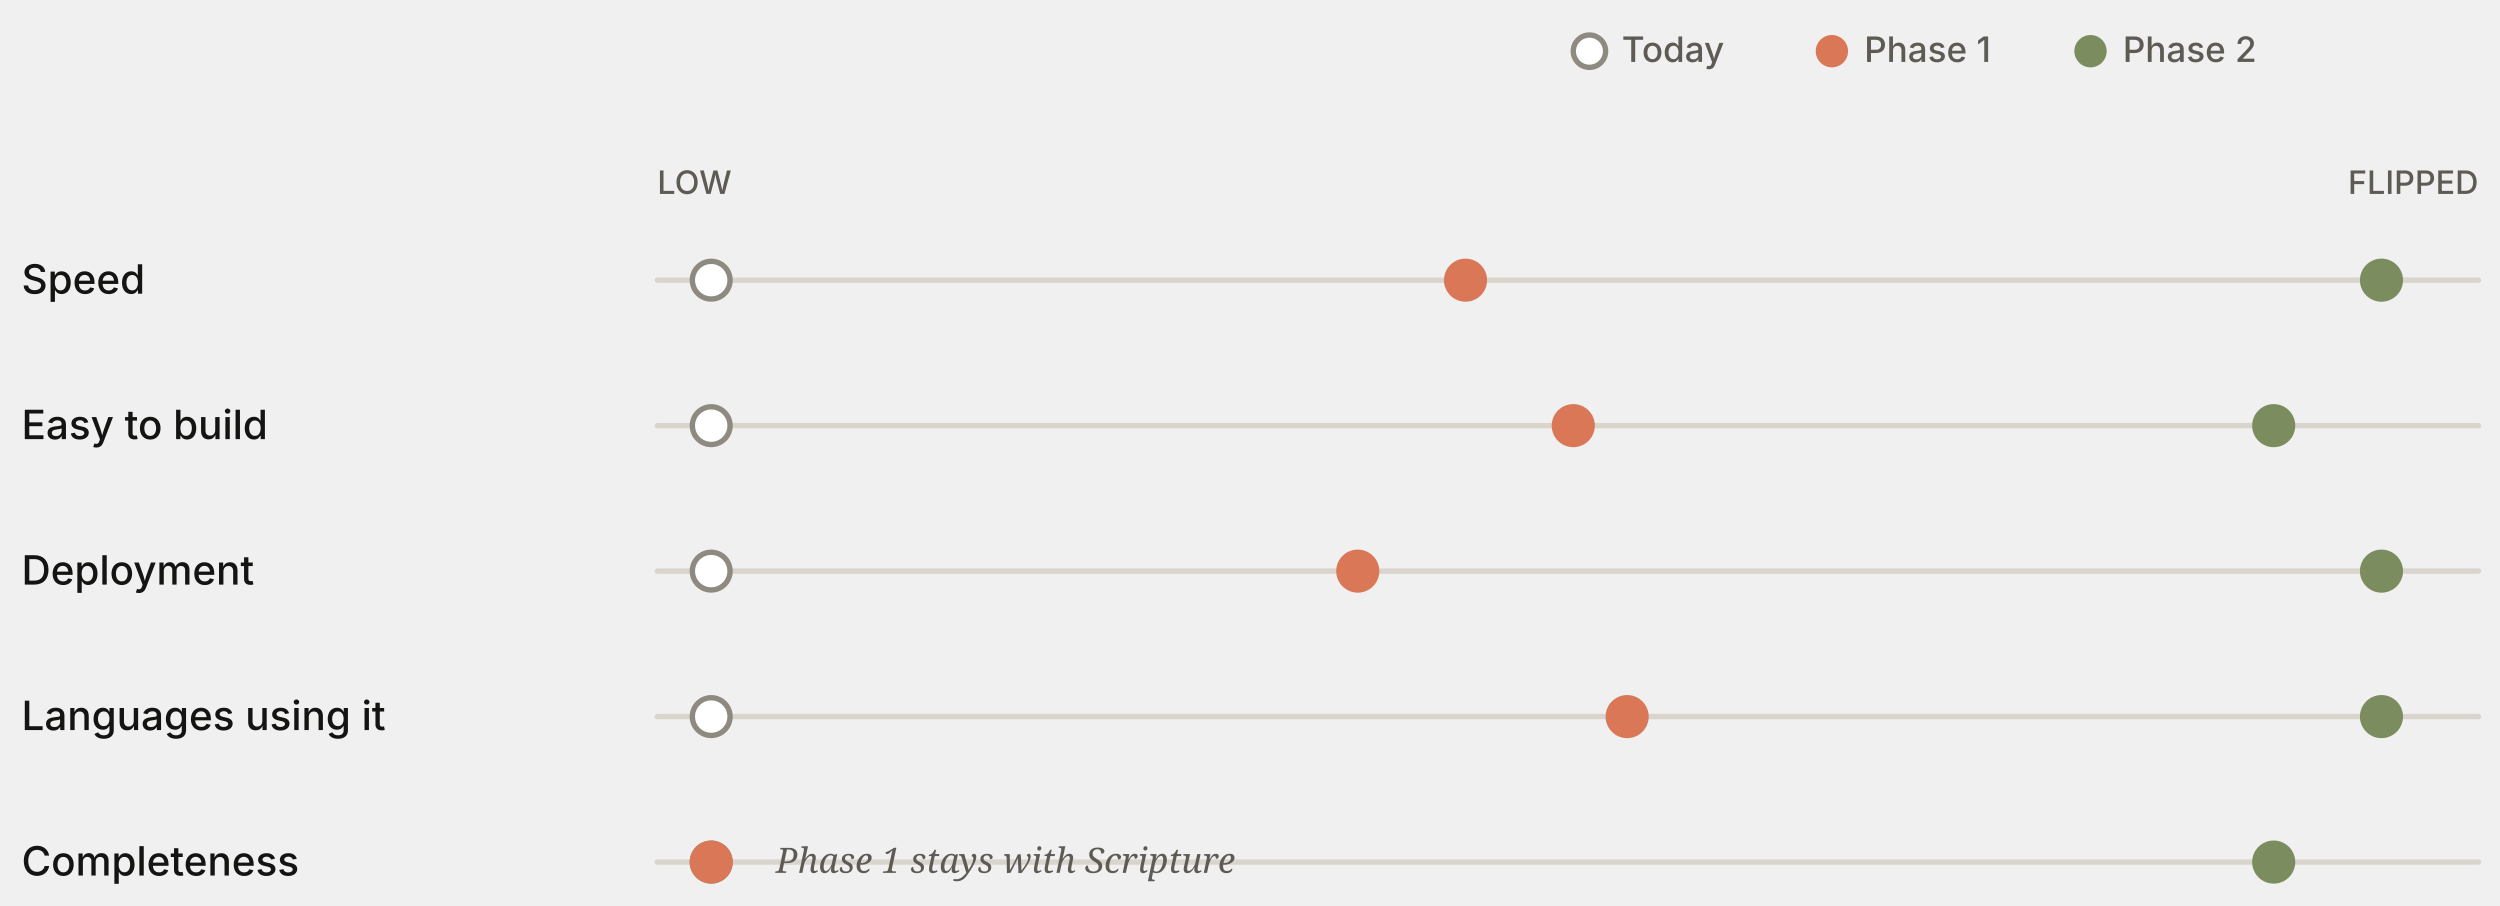
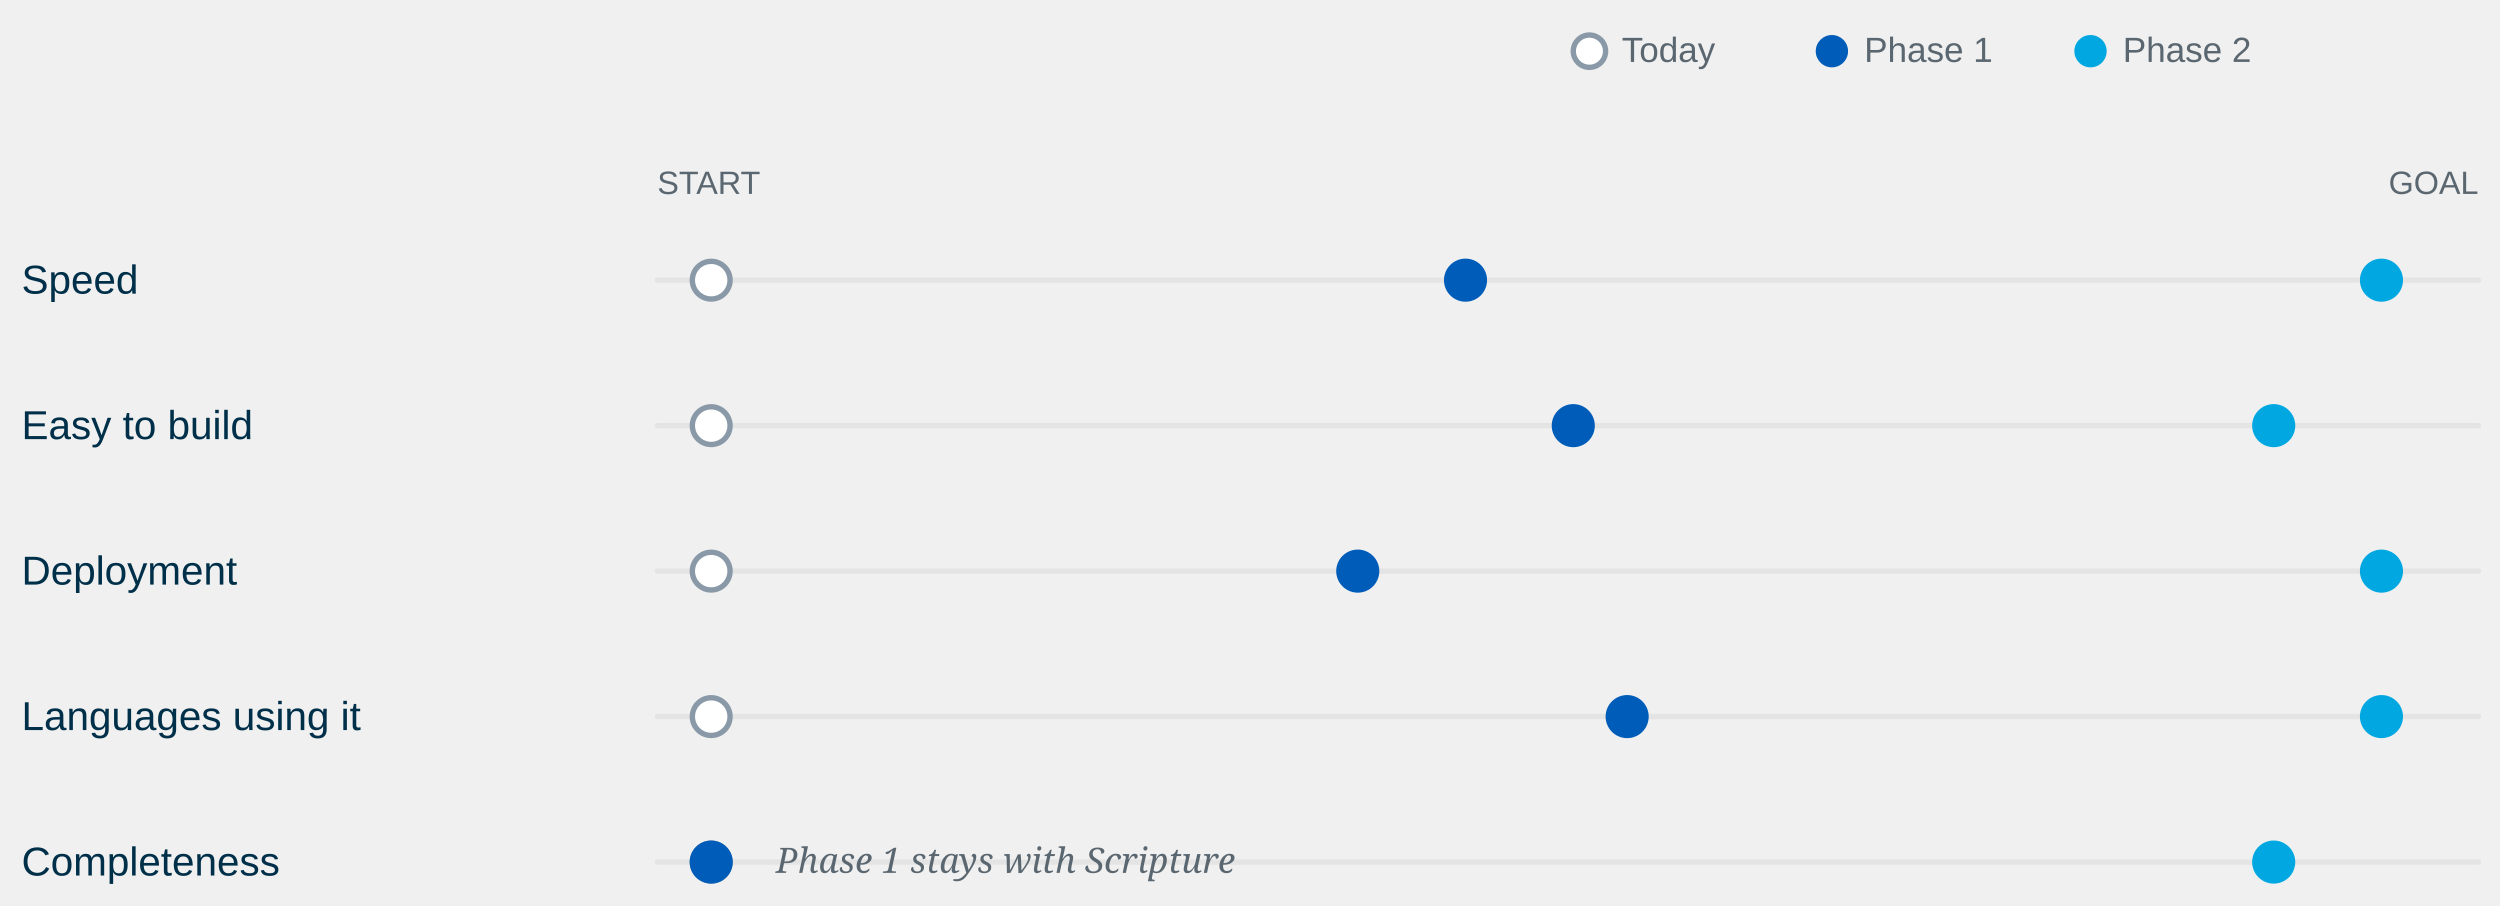
<svg xmlns="http://www.w3.org/2000/svg" viewBox="56 44 928 336" role="img" aria-label="Where each phase lands on the five axes">
  <defs />
-   <circle cx="646" cy="63" r="6" fill="#ffffff" stroke="#8F8A80" stroke-width="2" />
-   <text x="658" y="67" font-family="Inter, 'Segoe UI', Arial, sans-serif" fill="#5E5B55" text-anchor="start">
+   <circle cx="646" cy="63" r="6" fill="#FFFFFF" stroke="#8A99A8" stroke-width="2" />
+   <text x="658" y="67" font-family="'Source Sans 3', 'Segoe UI', Arial, sans-serif" fill="#5B6770" text-anchor="start">
    <tspan x="658" dy="0" font-size="13" font-weight="500">Today</tspan>
  </text>
-   <circle cx="736" cy="63" r="6" fill="#D97757" />
-   <text x="748" y="67" font-family="Inter, 'Segoe UI', Arial, sans-serif" fill="#5E5B55" text-anchor="start">
+   <circle cx="736" cy="63" r="6" fill="#005CB9" />
+   <text x="748" y="67" font-family="'Source Sans 3', 'Segoe UI', Arial, sans-serif" fill="#5B6770" text-anchor="start">
    <tspan x="748" dy="0" font-size="13" font-weight="500">Phase 1</tspan>
  </text>
-   <circle cx="832" cy="63" r="6" fill="#7B8C5E" />
-   <text x="844" y="67" font-family="Inter, 'Segoe UI', Arial, sans-serif" fill="#5E5B55" text-anchor="start">
+   <circle cx="832" cy="63" r="6" fill="#00A7E1" />
+   <text x="844" y="67" font-family="'Source Sans 3', 'Segoe UI', Arial, sans-serif" fill="#5B6770" text-anchor="start">
    <tspan x="844" dy="0" font-size="13" font-weight="500">Phase 2</tspan>
  </text>
-   <text x="300" y="116" font-family="Inter, 'Segoe UI', Arial, sans-serif" fill="#5E5B55" text-anchor="start">
-     <tspan x="300" dy="0" font-size="12" font-weight="500">LOW</tspan>
+   <text x="300" y="116" font-family="'Source Sans 3', 'Segoe UI', Arial, sans-serif" fill="#5B6770" text-anchor="start">
+     <tspan x="300" dy="0" font-size="12" font-weight="500">START</tspan>
  </text>
-   <text x="976" y="116" font-family="Inter, 'Segoe UI', Arial, sans-serif" fill="#5E5B55" text-anchor="end">
-     <tspan x="976" dy="0" font-size="12" font-weight="500">FLIPPED</tspan>
+   <text x="976" y="116" font-family="'Source Sans 3', 'Segoe UI', Arial, sans-serif" fill="#5B6770" text-anchor="end">
+     <tspan x="976" dy="0" font-size="12" font-weight="500">GOAL</tspan>
  </text>
-   <path d="M 300 148 L 976 148" stroke="#D9D5CC" stroke-width="2" stroke-linecap="round" fill="none" />
-   <text x="64" y="153" font-family="Inter, 'Segoe UI', Arial, sans-serif" fill="#141413" text-anchor="start">
+   <path d="M 300 148 L 976 148" stroke="#E4E4E4" stroke-width="2" stroke-linecap="round" fill="none" />
+   <text x="64" y="153" font-family="'Source Sans 3', 'Segoe UI', Arial, sans-serif" fill="#003049" text-anchor="start">
    <tspan x="64" dy="0" font-size="15" font-weight="500">Speed</tspan>
  </text>
-   <circle cx="320" cy="148" r="7" fill="#ffffff" stroke="#8F8A80" stroke-width="2" />
-   <circle cx="600" cy="148" r="8" fill="#D97757" />
-   <circle cx="940" cy="148" r="8" fill="#7B8C5E" />
-   <path d="M 300 202 L 976 202" stroke="#D9D5CC" stroke-width="2" stroke-linecap="round" fill="none" />
-   <text x="64" y="207" font-family="Inter, 'Segoe UI', Arial, sans-serif" fill="#141413" text-anchor="start">
+   <circle cx="320" cy="148" r="7" fill="#FFFFFF" stroke="#8A99A8" stroke-width="2" />
+   <circle cx="600" cy="148" r="8" fill="#005CB9" />
+   <circle cx="940" cy="148" r="8" fill="#00A7E1" />
+   <path d="M 300 202 L 976 202" stroke="#E4E4E4" stroke-width="2" stroke-linecap="round" fill="none" />
+   <text x="64" y="207" font-family="'Source Sans 3', 'Segoe UI', Arial, sans-serif" fill="#003049" text-anchor="start">
    <tspan x="64" dy="0" font-size="15" font-weight="500">Easy to build</tspan>
  </text>
-   <circle cx="320" cy="202" r="7" fill="#ffffff" stroke="#8F8A80" stroke-width="2" />
-   <circle cx="640" cy="202" r="8" fill="#D97757" />
-   <circle cx="900" cy="202" r="8" fill="#7B8C5E" />
-   <path d="M 300 256 L 976 256" stroke="#D9D5CC" stroke-width="2" stroke-linecap="round" fill="none" />
-   <text x="64" y="261" font-family="Inter, 'Segoe UI', Arial, sans-serif" fill="#141413" text-anchor="start">
+   <circle cx="320" cy="202" r="7" fill="#FFFFFF" stroke="#8A99A8" stroke-width="2" />
+   <circle cx="640" cy="202" r="8" fill="#005CB9" />
+   <circle cx="900" cy="202" r="8" fill="#00A7E1" />
+   <path d="M 300 256 L 976 256" stroke="#E4E4E4" stroke-width="2" stroke-linecap="round" fill="none" />
+   <text x="64" y="261" font-family="'Source Sans 3', 'Segoe UI', Arial, sans-serif" fill="#003049" text-anchor="start">
    <tspan x="64" dy="0" font-size="15" font-weight="500">Deployment</tspan>
  </text>
-   <circle cx="320" cy="256" r="7" fill="#ffffff" stroke="#8F8A80" stroke-width="2" />
-   <circle cx="560" cy="256" r="8" fill="#D97757" />
-   <circle cx="940" cy="256" r="8" fill="#7B8C5E" />
-   <path d="M 300 310 L 976 310" stroke="#D9D5CC" stroke-width="2" stroke-linecap="round" fill="none" />
-   <text x="64" y="315" font-family="Inter, 'Segoe UI', Arial, sans-serif" fill="#141413" text-anchor="start">
+   <circle cx="320" cy="256" r="7" fill="#FFFFFF" stroke="#8A99A8" stroke-width="2" />
+   <circle cx="560" cy="256" r="8" fill="#005CB9" />
+   <circle cx="940" cy="256" r="8" fill="#00A7E1" />
+   <path d="M 300 310 L 976 310" stroke="#E4E4E4" stroke-width="2" stroke-linecap="round" fill="none" />
+   <text x="64" y="315" font-family="'Source Sans 3', 'Segoe UI', Arial, sans-serif" fill="#003049" text-anchor="start">
    <tspan x="64" dy="0" font-size="15" font-weight="500">Languages using it</tspan>
  </text>
-   <circle cx="320" cy="310" r="7" fill="#ffffff" stroke="#8F8A80" stroke-width="2" />
-   <circle cx="660" cy="310" r="8" fill="#D97757" />
-   <circle cx="940" cy="310" r="8" fill="#7B8C5E" />
-   <path d="M 300 364 L 976 364" stroke="#D9D5CC" stroke-width="2" stroke-linecap="round" fill="none" />
-   <text x="64" y="369" font-family="Inter, 'Segoe UI', Arial, sans-serif" fill="#141413" text-anchor="start">
+   <circle cx="320" cy="310" r="7" fill="#FFFFFF" stroke="#8A99A8" stroke-width="2" />
+   <circle cx="660" cy="310" r="8" fill="#005CB9" />
+   <circle cx="940" cy="310" r="8" fill="#00A7E1" />
+   <path d="M 300 364 L 976 364" stroke="#E4E4E4" stroke-width="2" stroke-linecap="round" fill="none" />
+   <text x="64" y="369" font-family="'Source Sans 3', 'Segoe UI', Arial, sans-serif" fill="#003049" text-anchor="start">
    <tspan x="64" dy="0" font-size="15" font-weight="500">Completeness</tspan>
  </text>
-   <circle cx="320" cy="364" r="7" fill="#ffffff" stroke="#8F8A80" stroke-width="2" />
-   <circle cx="320" cy="364" r="8" fill="#D97757" />
-   <circle cx="900" cy="364" r="8" fill="#7B8C5E" />
-   <text x="344" y="368" font-family="'Source Serif 4', Georgia, serif" fill="#5E5B55" text-anchor="start" font-style="italic">
+   <circle cx="320" cy="364" r="7" fill="#FFFFFF" stroke="#8A99A8" stroke-width="2" />
+   <circle cx="320" cy="364" r="8" fill="#005CB9" />
+   <circle cx="900" cy="364" r="8" fill="#00A7E1" />
+   <text x="344" y="368" font-family="'Charis SIL', Georgia, serif" fill="#5B6770" text-anchor="start" font-style="italic">
    <tspan x="344" dy="0" font-size="13" font-weight="400">Phase 1 stays with Scripture</tspan>
  </text>
</svg>
